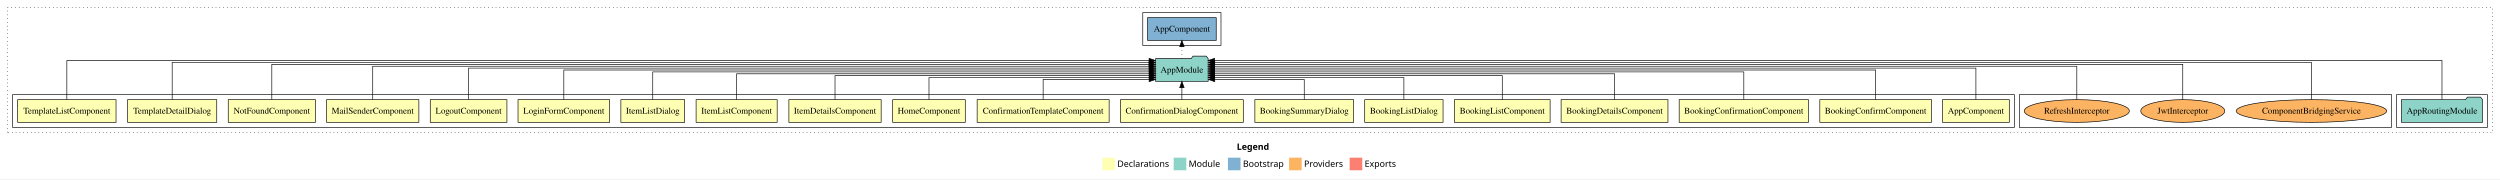
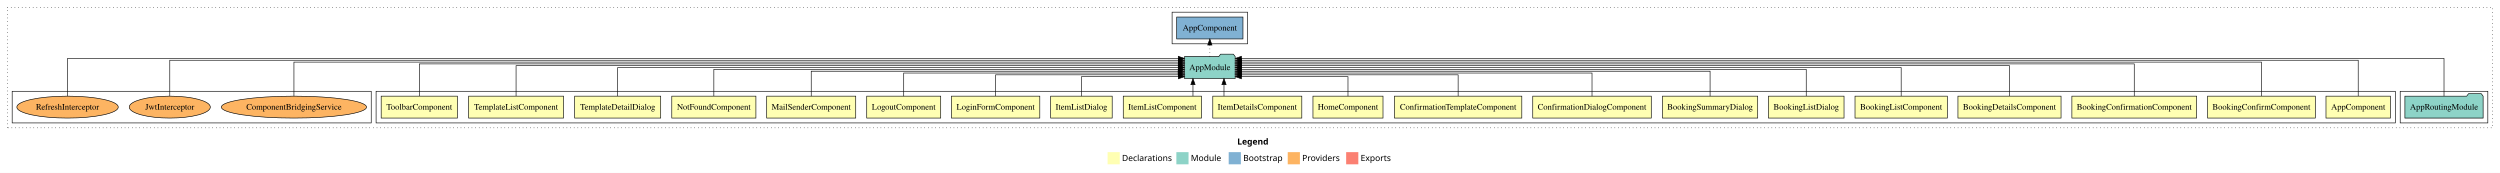
- <svg xmlns="http://www.w3.org/2000/svg" width="3964pt" height="284pt" viewBox="0.00 0.00 3964.00 284.00">
+ <svg xmlns="http://www.w3.org/2000/svg" width="4108pt" height="284pt" viewBox="0.00 0.00 4108.00 284.00">
  <g id="graph0" class="graph" transform="scale(1 1) rotate(0) translate(4 280)">
-     <polygon fill="white" stroke="transparent" points="-4,4 -4,-280 3960,-280 3960,4 -4,4" />
-     <text text-anchor="start" x="1957.01" y="-42.4" font-family="sans-serif" font-weight="bold" font-size="14.00">Legend</text>
-     <polygon fill="#ffffb3" stroke="transparent" points="1744,-10 1744,-30 1764,-30 1764,-10 1744,-10" />
-     <text text-anchor="start" x="1767.63" y="-15.4" font-family="sans-serif" font-size="14.00">  Declarations</text>
-     <polygon fill="#8dd3c7" stroke="transparent" points="1857,-10 1857,-30 1877,-30 1877,-10 1857,-10" />
-     <text text-anchor="start" x="1880.73" y="-15.4" font-family="sans-serif" font-size="14.00">  Module</text>
-     <polygon fill="#80b1d3" stroke="transparent" points="1943,-10 1943,-30 1963,-30 1963,-10 1943,-10" />
-     <text text-anchor="start" x="1966.78" y="-15.4" font-family="sans-serif" font-size="14.00">  Bootstrap</text>
-     <polygon fill="#fdb462" stroke="transparent" points="2040,-10 2040,-30 2060,-30 2060,-10 2040,-10" />
-     <text text-anchor="start" x="2063.67" y="-15.4" font-family="sans-serif" font-size="14.00">  Providers</text>
-     <polygon fill="#fb8072" stroke="transparent" points="2136,-10 2136,-30 2156,-30 2156,-10 2136,-10" />
-     <text text-anchor="start" x="2159.73" y="-15.4" font-family="sans-serif" font-size="14.00">  Exports</text>
+     <polygon fill="white" stroke="transparent" points="-4,4 -4,-280 4104,-280 4104,4 -4,4" />
+     <text text-anchor="start" x="2029.01" y="-42.4" font-family="sans-serif" font-weight="bold" font-size="14.00">Legend</text>
+     <polygon fill="#ffffb3" stroke="transparent" points="1816,-10 1816,-30 1836,-30 1836,-10 1816,-10" />
+     <text text-anchor="start" x="1839.63" y="-15.4" font-family="sans-serif" font-size="14.00">  Declarations</text>
+     <polygon fill="#8dd3c7" stroke="transparent" points="1929,-10 1929,-30 1949,-30 1949,-10 1929,-10" />
+     <text text-anchor="start" x="1952.73" y="-15.4" font-family="sans-serif" font-size="14.00">  Module</text>
+     <polygon fill="#80b1d3" stroke="transparent" points="2015,-10 2015,-30 2035,-30 2035,-10 2015,-10" />
+     <text text-anchor="start" x="2038.78" y="-15.4" font-family="sans-serif" font-size="14.00">  Bootstrap</text>
+     <polygon fill="#fdb462" stroke="transparent" points="2112,-10 2112,-30 2132,-30 2132,-10 2112,-10" />
+     <text text-anchor="start" x="2135.67" y="-15.4" font-family="sans-serif" font-size="14.00">  Providers</text>
+     <polygon fill="#fb8072" stroke="transparent" points="2208,-10 2208,-30 2228,-30 2228,-10 2208,-10" />
+     <text text-anchor="start" x="2231.73" y="-15.4" font-family="sans-serif" font-size="14.00">  Exports</text>
    <g id="clust1" class="cluster">
-       <polygon fill="none" stroke="black" stroke-dasharray="1,5" points="8,-70 8,-268 3948,-268 3948,-70 8,-70" />
-     </g>
-     <g id="clust22" class="cluster">
-       <polygon fill="none" stroke="black" points="3796,-78 3796,-130 3940,-130 3940,-78 3796,-78" />
-     </g>
-     <g id="clust24" class="cluster">
-       <polygon fill="none" stroke="black" points="1808,-208 1808,-260 1932,-260 1932,-208 1808,-208" />
+       <polygon fill="none" stroke="black" stroke-dasharray="1,5" points="8,-70 8,-268 4092,-268 4092,-70 8,-70" />
+     </g>
+     <g id="clust23" class="cluster">
+       <polygon fill="none" stroke="black" points="3940,-78 3940,-130 4084,-130 4084,-78 3940,-78" />
+     </g>
+     <g id="clust2" class="cluster">
+       <polygon fill="none" stroke="black" points="614,-78 614,-130 3932,-130 3932,-78 614,-78" />
    </g>
    <g id="clust25" class="cluster">
-       <polygon fill="none" stroke="black" points="3198,-78 3198,-130 3788,-130 3788,-78 3198,-78" />
-     </g>
-     <g id="clust2" class="cluster">
-       <polygon fill="none" stroke="black" points="16,-78 16,-130 3190,-130 3190,-78 16,-78" />
+       <polygon fill="none" stroke="black" points="1922,-208 1922,-260 2046,-260 2046,-208 1922,-208" />
+     </g>
+     <g id="clust26" class="cluster">
+       <polygon fill="none" stroke="black" points="16,-78 16,-130 606,-130 606,-78 16,-78" />
    </g>
    <g id="node1" class="node">
-       <polygon fill="#ffffb3" stroke="black" points="3181.94,-122 3076.06,-122 3076.06,-86 3181.94,-86 3181.94,-122" />
-       <text text-anchor="middle" x="3129" y="-99.8" font-family="Times,serif" font-size="14.00">AppComponent</text>
+       <polygon fill="#ffffb3" stroke="black" points="3923.94,-122 3818.06,-122 3818.06,-86 3923.94,-86 3923.94,-122" />
+       <text text-anchor="middle" x="3871" y="-99.8" font-family="Times,serif" font-size="14.00">AppComponent</text>
+     </g>
+     <g id="node21" class="node">
+       <polygon fill="#8dd3c7" stroke="black" points="2025.66,-187 2022.66,-191 2001.66,-191 1998.66,-187 1942.34,-187 1942.34,-151 2025.66,-151 2025.66,-187" />
+       <text text-anchor="middle" x="1984" y="-164.8" font-family="Times,serif" font-size="14.00">AppModule</text>
+     </g>
+     <g id="edge1" class="edge">
+       <path fill="none" stroke="black" d="M3871,-122.25C3871,-145.02 3871,-181 3871,-181 3871,-181 2036.06,-181 2036.06,-181" />
+       <polygon fill="black" stroke="black" points="2036.06,-177.5 2026.06,-181 2036.06,-184.5 2036.06,-177.5" />
+     </g>
+     <g id="node2" class="node">
+       <polygon fill="#ffffb3" stroke="black" points="3800.5,-122 3623.5,-122 3623.5,-86 3800.5,-86 3800.5,-122" />
+       <text text-anchor="middle" x="3712" y="-99.8" font-family="Times,serif" font-size="14.00">BookingConfirmComponent</text>
+     </g>
+     <g id="edge2" class="edge">
+       <path fill="none" stroke="black" d="M3712,-122.29C3712,-144.21 3712,-178 3712,-178 3712,-178 2035.86,-178 2035.86,-178" />
+       <polygon fill="black" stroke="black" points="2035.86,-174.5 2025.86,-178 2035.86,-181.5 2035.86,-174.5" />
+     </g>
+     <g id="node3" class="node">
+       <polygon fill="#ffffb3" stroke="black" points="3605.49,-122 3400.51,-122 3400.51,-86 3605.49,-86 3605.49,-122" />
+       <text text-anchor="middle" x="3503" y="-99.8" font-family="Times,serif" font-size="14.00">BookingConfirmationComponent</text>
+     </g>
+     <g id="edge3" class="edge">
+       <path fill="none" stroke="black" d="M3503,-122.28C3503,-143.32 3503,-175 3503,-175 3503,-175 2035.81,-175 2035.81,-175" />
+       <polygon fill="black" stroke="black" points="2035.81,-171.5 2025.81,-175 2035.81,-178.5 2035.81,-171.5" />
+     </g>
+     <g id="node4" class="node">
+       <polygon fill="#ffffb3" stroke="black" points="3382.71,-122 3213.29,-122 3213.29,-86 3382.71,-86 3382.71,-122" />
+       <text text-anchor="middle" x="3298" y="-99.8" font-family="Times,serif" font-size="14.00">BookingDetailsComponent</text>
+     </g>
+     <g id="edge4" class="edge">
+       <path fill="none" stroke="black" d="M3298,-122.22C3298,-142.37 3298,-172 3298,-172 3298,-172 2035.86,-172 2035.86,-172" />
+       <polygon fill="black" stroke="black" points="2035.86,-168.5 2025.86,-172 2035.86,-175.5 2035.86,-168.5" />
+     </g>
+     <g id="node5" class="node">
+       <polygon fill="#ffffb3" stroke="black" points="3195.84,-122 3044.16,-122 3044.16,-86 3195.84,-86 3195.84,-122" />
+       <text text-anchor="middle" x="3120" y="-99.8" font-family="Times,serif" font-size="14.00">BookingListComponent</text>
+     </g>
+     <g id="edge5" class="edge">
+       <path fill="none" stroke="black" d="M3120,-122.11C3120,-141.34 3120,-169 3120,-169 3120,-169 2035.78,-169 2035.78,-169" />
+       <polygon fill="black" stroke="black" points="2035.78,-165.5 2025.78,-169 2035.78,-172.5 2035.78,-165.5" />
+     </g>
+     <g id="node6" class="node">
+       <polygon fill="#ffffb3" stroke="black" points="3026.11,-122 2901.89,-122 2901.89,-86 3026.11,-86 3026.11,-122" />
+       <text text-anchor="middle" x="2964" y="-99.8" font-family="Times,serif" font-size="14.00">BookingListDialog</text>
+     </g>
+     <g id="edge6" class="edge">
+       <path fill="none" stroke="black" d="M2964,-122.27C2964,-140.56 2964,-166 2964,-166 2964,-166 2035.8,-166 2035.8,-166" />
+       <polygon fill="black" stroke="black" points="2035.8,-162.5 2025.8,-166 2035.8,-169.5 2035.8,-162.5" />
+     </g>
+     <g id="node7" class="node">
+       <polygon fill="#ffffb3" stroke="black" points="2884.27,-122 2727.73,-122 2727.73,-86 2884.27,-86 2884.27,-122" />
+       <text text-anchor="middle" x="2806" y="-99.8" font-family="Times,serif" font-size="14.00">BookingSummaryDialog</text>
+     </g>
+     <g id="edge7" class="edge">
+       <path fill="none" stroke="black" d="M2806,-122.02C2806,-139.37 2806,-163 2806,-163 2806,-163 2035.89,-163 2035.89,-163" />
+       <polygon fill="black" stroke="black" points="2035.89,-159.5 2025.89,-163 2035.89,-166.5 2035.89,-159.5" />
+     </g>
+     <g id="node8" class="node">
+       <polygon fill="#ffffb3" stroke="black" points="2709.37,-122 2514.63,-122 2514.63,-86 2709.37,-86 2709.37,-122" />
+       <text text-anchor="middle" x="2612" y="-99.8" font-family="Times,serif" font-size="14.00">ConfirmationDialogComponent</text>
+     </g>
+     <g id="edge8" class="edge">
+       <path fill="none" stroke="black" d="M2612,-122.03C2612,-138.4 2612,-160 2612,-160 2612,-160 2035.69,-160 2035.69,-160" />
+       <polygon fill="black" stroke="black" points="2035.69,-156.5 2025.69,-160 2035.69,-163.5 2035.69,-156.5" />
+     </g>
+     <g id="node9" class="node">
+       <polygon fill="#ffffb3" stroke="black" points="2496.64,-122 2287.36,-122 2287.36,-86 2496.64,-86 2496.64,-122" />
+       <text text-anchor="middle" x="2392" y="-99.8" font-family="Times,serif" font-size="14.00">ConfirmationTemplateComponent</text>
+     </g>
+     <g id="edge9" class="edge">
+       <path fill="none" stroke="black" d="M2392,-122.24C2392,-137.57 2392,-157 2392,-157 2392,-157 2035.75,-157 2035.75,-157" />
+       <polygon fill="black" stroke="black" points="2035.75,-153.5 2025.75,-157 2035.75,-160.5 2035.75,-153.5" />
+     </g>
+     <g id="node10" class="node">
+       <polygon fill="#ffffb3" stroke="black" points="2268.55,-122 2153.45,-122 2153.45,-86 2268.55,-86 2268.55,-122" />
+       <text text-anchor="middle" x="2211" y="-99.8" font-family="Times,serif" font-size="14.00">HomeComponent</text>
+     </g>
+     <g id="edge10" class="edge">
+       <path fill="none" stroke="black" d="M2211,-122.05C2211,-136.37 2211,-154 2211,-154 2211,-154 2035.9,-154 2035.9,-154" />
+       <polygon fill="black" stroke="black" points="2035.9,-150.5 2025.9,-154 2035.9,-157.5 2035.9,-150.5" />
+     </g>
+     <g id="node11" class="node">
+       <polygon fill="#ffffb3" stroke="black" points="2135.14,-122 1988.86,-122 1988.86,-86 2135.14,-86 2135.14,-122" />
+       <text text-anchor="middle" x="2062" y="-99.8" font-family="Times,serif" font-size="14.00">ItemDetailsComponent</text>
+     </g>
+     <g id="edge11" class="edge">
+       <path fill="none" stroke="black" d="M2007.25,-122.11C2007.25,-122.11 2007.25,-140.99 2007.25,-140.99" />
+       <polygon fill="black" stroke="black" points="2003.75,-140.99 2007.25,-150.99 2010.75,-140.99 2003.75,-140.99" />
+     </g>
+     <g id="node12" class="node">
+       <polygon fill="#ffffb3" stroke="black" points="1970.27,-122 1841.73,-122 1841.73,-86 1970.27,-86 1970.27,-122" />
+       <text text-anchor="middle" x="1906" y="-99.8" font-family="Times,serif" font-size="14.00">ItemListComponent</text>
+     </g>
+     <g id="edge12" class="edge">
+       <path fill="none" stroke="black" d="M1956.28,-122.11C1956.28,-122.11 1956.28,-140.99 1956.28,-140.99" />
+       <polygon fill="black" stroke="black" points="1952.78,-140.99 1956.28,-150.99 1959.78,-140.99 1952.78,-140.99" />
+     </g>
+     <g id="node13" class="node">
+       <polygon fill="#ffffb3" stroke="black" points="1823.54,-122 1722.46,-122 1722.46,-86 1823.54,-86 1823.54,-122" />
+       <text text-anchor="middle" x="1773" y="-99.8" font-family="Times,serif" font-size="14.00">ItemListDialog</text>
+     </g>
+     <g id="edge13" class="edge">
+       <path fill="none" stroke="black" d="M1773,-122.05C1773,-136.37 1773,-154 1773,-154 1773,-154 1932.31,-154 1932.31,-154" />
+       <polygon fill="black" stroke="black" points="1932.31,-157.5 1942.31,-154 1932.31,-150.5 1932.31,-157.5" />
+     </g>
+     <g id="node14" class="node">
+       <polygon fill="#ffffb3" stroke="black" points="1704.61,-122 1559.39,-122 1559.39,-86 1704.61,-86 1704.61,-122" />
+       <text text-anchor="middle" x="1632" y="-99.8" font-family="Times,serif" font-size="14.00">LoginFormComponent</text>
+     </g>
+     <g id="edge14" class="edge">
+       <path fill="none" stroke="black" d="M1632,-122.24C1632,-137.57 1632,-157 1632,-157 1632,-157 1932.24,-157 1932.24,-157" />
+       <polygon fill="black" stroke="black" points="1932.24,-160.5 1942.24,-157 1932.24,-153.5 1932.24,-160.5" />
+     </g>
+     <g id="node15" class="node">
+       <polygon fill="#ffffb3" stroke="black" points="1541.78,-122 1420.22,-122 1420.22,-86 1541.78,-86 1541.78,-122" />
+       <text text-anchor="middle" x="1481" y="-99.8" font-family="Times,serif" font-size="14.00">LogoutComponent</text>
+     </g>
+     <g id="edge15" class="edge">
+       <path fill="none" stroke="black" d="M1481,-122.03C1481,-138.4 1481,-160 1481,-160 1481,-160 1931.98,-160 1931.98,-160" />
+       <polygon fill="black" stroke="black" points="1931.98,-163.5 1941.98,-160 1931.98,-156.5 1931.98,-163.5" />
+     </g>
+     <g id="node16" class="node">
+       <polygon fill="#ffffb3" stroke="black" points="1402.15,-122 1255.85,-122 1255.85,-86 1402.15,-86 1402.15,-122" />
+       <text text-anchor="middle" x="1329" y="-99.8" font-family="Times,serif" font-size="14.00">MailSenderComponent</text>
+     </g>
+     <g id="edge16" class="edge">
+       <path fill="none" stroke="black" d="M1329,-122.02C1329,-139.37 1329,-163 1329,-163 1329,-163 1932.03,-163 1932.03,-163" />
+       <polygon fill="black" stroke="black" points="1932.03,-166.5 1942.03,-163 1932.03,-159.5 1932.03,-166.5" />
+     </g>
+     <g id="node17" class="node">
+       <polygon fill="#ffffb3" stroke="black" points="1238.11,-122 1099.89,-122 1099.89,-86 1238.11,-86 1238.11,-122" />
+       <text text-anchor="middle" x="1169" y="-99.8" font-family="Times,serif" font-size="14.00">NotFoundComponent</text>
+     </g>
+     <g id="edge17" class="edge">
+       <path fill="none" stroke="black" d="M1169,-122.27C1169,-140.56 1169,-166 1169,-166 1169,-166 1932.18,-166 1932.18,-166" />
+       <polygon fill="black" stroke="black" points="1932.18,-169.5 1942.18,-166 1932.18,-162.5 1932.18,-169.5" />
+     </g>
+     <g id="node18" class="node">
+       <polygon fill="#ffffb3" stroke="black" points="1081.68,-122 940.32,-122 940.32,-86 1081.68,-86 1081.68,-122" />
+       <text text-anchor="middle" x="1011" y="-99.8" font-family="Times,serif" font-size="14.00">TemplateDetailDialog</text>
+     </g>
+     <g id="edge18" class="edge">
+       <path fill="none" stroke="black" d="M1011,-122.11C1011,-141.34 1011,-169 1011,-169 1011,-169 1932.19,-169 1932.19,-169" />
+       <polygon fill="black" stroke="black" points="1932.19,-172.5 1942.19,-169 1932.19,-165.5 1932.19,-172.5" />
+     </g>
+     <g id="node19" class="node">
+       <polygon fill="#ffffb3" stroke="black" points="921.98,-122 766.02,-122 766.02,-86 921.98,-86 921.98,-122" />
+       <text text-anchor="middle" x="844" y="-99.8" font-family="Times,serif" font-size="14.00">TemplateListComponent</text>
+     </g>
+     <g id="edge19" class="edge">
+       <path fill="none" stroke="black" d="M844,-122.22C844,-142.37 844,-172 844,-172 844,-172 1932.07,-172 1932.07,-172" />
+       <polygon fill="black" stroke="black" points="1932.07,-175.5 1942.07,-172 1932.07,-168.5 1932.07,-175.5" />
    </g>
    <g id="node20" class="node">
-       <polygon fill="#8dd3c7" stroke="black" points="1911.66,-187 1908.66,-191 1887.66,-191 1884.66,-187 1828.34,-187 1828.34,-151 1911.66,-151 1911.66,-187" />
-       <text text-anchor="middle" x="1870" y="-164.8" font-family="Times,serif" font-size="14.00">AppModule</text>
-     </g>
-     <g id="edge1" class="edge">
-       <path fill="none" stroke="black" d="M3129,-122.22C3129,-142.37 3129,-172 3129,-172 3129,-172 1921.89,-172 1921.89,-172" />
-       <polygon fill="black" stroke="black" points="1921.89,-168.5 1911.89,-172 1921.89,-175.5 1921.89,-168.5" />
-     </g>
-     <g id="node2" class="node">
-       <polygon fill="#ffffb3" stroke="black" points="3058.5,-122 2881.5,-122 2881.5,-86 3058.5,-86 3058.5,-122" />
-       <text text-anchor="middle" x="2970" y="-99.8" font-family="Times,serif" font-size="14.00">BookingConfirmComponent</text>
-     </g>
-     <g id="edge2" class="edge">
-       <path fill="none" stroke="black" d="M2970,-122.11C2970,-141.34 2970,-169 2970,-169 2970,-169 1921.78,-169 1921.78,-169" />
-       <polygon fill="black" stroke="black" points="1921.78,-165.5 1911.78,-169 1921.78,-172.5 1921.78,-165.5" />
-     </g>
-     <g id="node3" class="node">
-       <polygon fill="#ffffb3" stroke="black" points="2863.49,-122 2658.51,-122 2658.51,-86 2863.49,-86 2863.49,-122" />
-       <text text-anchor="middle" x="2761" y="-99.8" font-family="Times,serif" font-size="14.00">BookingConfirmationComponent</text>
-     </g>
-     <g id="edge3" class="edge">
-       <path fill="none" stroke="black" d="M2761,-122.27C2761,-140.56 2761,-166 2761,-166 2761,-166 1921.78,-166 1921.78,-166" />
-       <polygon fill="black" stroke="black" points="1921.78,-162.5 1911.78,-166 1921.78,-169.5 1921.78,-162.5" />
-     </g>
-     <g id="node4" class="node">
-       <polygon fill="#ffffb3" stroke="black" points="2640.71,-122 2471.29,-122 2471.29,-86 2640.71,-86 2640.71,-122" />
-       <text text-anchor="middle" x="2556" y="-99.8" font-family="Times,serif" font-size="14.00">BookingDetailsComponent</text>
-     </g>
-     <g id="edge4" class="edge">
-       <path fill="none" stroke="black" d="M2556,-122.02C2556,-139.37 2556,-163 2556,-163 2556,-163 1921.88,-163 1921.88,-163" />
-       <polygon fill="black" stroke="black" points="1921.88,-159.5 1911.88,-163 1921.88,-166.5 1921.88,-159.5" />
-     </g>
-     <g id="node5" class="node">
-       <polygon fill="#ffffb3" stroke="black" points="2453.84,-122 2302.16,-122 2302.16,-86 2453.84,-86 2453.84,-122" />
-       <text text-anchor="middle" x="2378" y="-99.8" font-family="Times,serif" font-size="14.00">BookingListComponent</text>
-     </g>
-     <g id="edge5" class="edge">
-       <path fill="none" stroke="black" d="M2378,-122.03C2378,-138.4 2378,-160 2378,-160 2378,-160 1922,-160 1922,-160" />
-       <polygon fill="black" stroke="black" points="1922,-156.5 1912,-160 1922,-163.5 1922,-156.5" />
-     </g>
-     <g id="node6" class="node">
-       <polygon fill="#ffffb3" stroke="black" points="2284.11,-122 2159.89,-122 2159.89,-86 2284.11,-86 2284.11,-122" />
-       <text text-anchor="middle" x="2222" y="-99.8" font-family="Times,serif" font-size="14.00">BookingListDialog</text>
-     </g>
-     <g id="edge6" class="edge">
-       <path fill="none" stroke="black" d="M2222,-122.24C2222,-137.57 2222,-157 2222,-157 2222,-157 1921.76,-157 1921.76,-157" />
-       <polygon fill="black" stroke="black" points="1921.76,-153.5 1911.76,-157 1921.76,-160.5 1921.76,-153.5" />
-     </g>
-     <g id="node7" class="node">
-       <polygon fill="#ffffb3" stroke="black" points="2142.27,-122 1985.73,-122 1985.73,-86 2142.27,-86 2142.27,-122" />
-       <text text-anchor="middle" x="2064" y="-99.8" font-family="Times,serif" font-size="14.00">BookingSummaryDialog</text>
-     </g>
-     <g id="edge7" class="edge">
-       <path fill="none" stroke="black" d="M2064,-122.05C2064,-136.37 2064,-154 2064,-154 2064,-154 1922.1,-154 1922.1,-154" />
-       <polygon fill="black" stroke="black" points="1922.1,-150.5 1912.1,-154 1922.1,-157.5 1922.1,-150.5" />
-     </g>
-     <g id="node8" class="node">
-       <polygon fill="#ffffb3" stroke="black" points="1967.37,-122 1772.63,-122 1772.63,-86 1967.37,-86 1967.37,-122" />
-       <text text-anchor="middle" x="1870" y="-99.8" font-family="Times,serif" font-size="14.00">ConfirmationDialogComponent</text>
-     </g>
-     <g id="edge8" class="edge">
-       <path fill="none" stroke="black" d="M1870,-122.11C1870,-122.11 1870,-140.99 1870,-140.99" />
-       <polygon fill="black" stroke="black" points="1866.5,-140.99 1870,-150.99 1873.5,-140.99 1866.5,-140.99" />
-     </g>
-     <g id="node9" class="node">
-       <polygon fill="#ffffb3" stroke="black" points="1754.64,-122 1545.36,-122 1545.36,-86 1754.64,-86 1754.64,-122" />
-       <text text-anchor="middle" x="1650" y="-99.8" font-family="Times,serif" font-size="14.00">ConfirmationTemplateComponent</text>
-     </g>
-     <g id="edge9" class="edge">
-       <path fill="none" stroke="black" d="M1650,-122.05C1650,-136.37 1650,-154 1650,-154 1650,-154 1818.1,-154 1818.1,-154" />
-       <polygon fill="black" stroke="black" points="1818.1,-157.5 1828.1,-154 1818.1,-150.5 1818.1,-157.5" />
-     </g>
-     <g id="node10" class="node">
-       <polygon fill="#ffffb3" stroke="black" points="1526.55,-122 1411.45,-122 1411.45,-86 1526.55,-86 1526.55,-122" />
-       <text text-anchor="middle" x="1469" y="-99.8" font-family="Times,serif" font-size="14.00">HomeComponent</text>
-     </g>
-     <g id="edge10" class="edge">
-       <path fill="none" stroke="black" d="M1469,-122.24C1469,-137.57 1469,-157 1469,-157 1469,-157 1818.22,-157 1818.22,-157" />
-       <polygon fill="black" stroke="black" points="1818.22,-160.5 1828.22,-157 1818.22,-153.5 1818.22,-160.5" />
-     </g>
-     <g id="node11" class="node">
-       <polygon fill="#ffffb3" stroke="black" points="1393.14,-122 1246.86,-122 1246.86,-86 1393.14,-86 1393.14,-122" />
-       <text text-anchor="middle" x="1320" y="-99.8" font-family="Times,serif" font-size="14.00">ItemDetailsComponent</text>
-     </g>
-     <g id="edge11" class="edge">
-       <path fill="none" stroke="black" d="M1320,-122.03C1320,-138.4 1320,-160 1320,-160 1320,-160 1818.21,-160 1818.21,-160" />
-       <polygon fill="black" stroke="black" points="1818.21,-163.5 1828.21,-160 1818.21,-156.5 1818.21,-163.5" />
-     </g>
-     <g id="node12" class="node">
-       <polygon fill="#ffffb3" stroke="black" points="1228.27,-122 1099.73,-122 1099.73,-86 1228.27,-86 1228.27,-122" />
-       <text text-anchor="middle" x="1164" y="-99.8" font-family="Times,serif" font-size="14.00">ItemListComponent</text>
-     </g>
-     <g id="edge12" class="edge">
-       <path fill="none" stroke="black" d="M1164,-122.02C1164,-139.37 1164,-163 1164,-163 1164,-163 1818.21,-163 1818.21,-163" />
-       <polygon fill="black" stroke="black" points="1818.21,-166.5 1828.21,-163 1818.21,-159.5 1818.21,-166.5" />
-     </g>
-     <g id="node13" class="node">
-       <polygon fill="#ffffb3" stroke="black" points="1081.54,-122 980.46,-122 980.46,-86 1081.54,-86 1081.54,-122" />
-       <text text-anchor="middle" x="1031" y="-99.8" font-family="Times,serif" font-size="14.00">ItemListDialog</text>
-     </g>
-     <g id="edge13" class="edge">
-       <path fill="none" stroke="black" d="M1031,-122.27C1031,-140.56 1031,-166 1031,-166 1031,-166 1818.11,-166 1818.11,-166" />
-       <polygon fill="black" stroke="black" points="1818.11,-169.5 1828.11,-166 1818.11,-162.5 1818.11,-169.5" />
-     </g>
-     <g id="node14" class="node">
-       <polygon fill="#ffffb3" stroke="black" points="962.61,-122 817.39,-122 817.39,-86 962.61,-86 962.61,-122" />
-       <text text-anchor="middle" x="890" y="-99.8" font-family="Times,serif" font-size="14.00">LoginFormComponent</text>
-     </g>
-     <g id="edge14" class="edge">
-       <path fill="none" stroke="black" d="M890,-122.11C890,-141.34 890,-169 890,-169 890,-169 1818.2,-169 1818.2,-169" />
-       <polygon fill="black" stroke="black" points="1818.2,-172.5 1828.2,-169 1818.2,-165.5 1818.2,-172.5" />
-     </g>
-     <g id="node15" class="node">
-       <polygon fill="#ffffb3" stroke="black" points="799.78,-122 678.22,-122 678.22,-86 799.78,-86 799.78,-122" />
-       <text text-anchor="middle" x="739" y="-99.8" font-family="Times,serif" font-size="14.00">LogoutComponent</text>
-     </g>
-     <g id="edge15" class="edge">
-       <path fill="none" stroke="black" d="M739,-122.22C739,-142.37 739,-172 739,-172 739,-172 1818.07,-172 1818.07,-172" />
-       <polygon fill="black" stroke="black" points="1818.07,-175.5 1828.07,-172 1818.07,-168.5 1818.07,-175.5" />
-     </g>
-     <g id="node16" class="node">
-       <polygon fill="#ffffb3" stroke="black" points="660.15,-122 513.85,-122 513.85,-86 660.15,-86 660.15,-122" />
-       <text text-anchor="middle" x="587" y="-99.8" font-family="Times,serif" font-size="14.00">MailSenderComponent</text>
-     </g>
-     <g id="edge16" class="edge">
-       <path fill="none" stroke="black" d="M587,-122.28C587,-143.32 587,-175 587,-175 587,-175 1818.04,-175 1818.04,-175" />
-       <polygon fill="black" stroke="black" points="1818.04,-178.5 1828.04,-175 1818.04,-171.5 1818.04,-178.5" />
-     </g>
-     <g id="node17" class="node">
-       <polygon fill="#ffffb3" stroke="black" points="496.11,-122 357.89,-122 357.89,-86 496.11,-86 496.11,-122" />
-       <text text-anchor="middle" x="427" y="-99.8" font-family="Times,serif" font-size="14.00">NotFoundComponent</text>
-     </g>
-     <g id="edge17" class="edge">
-       <path fill="none" stroke="black" d="M427,-122.29C427,-144.21 427,-178 427,-178 427,-178 1817.98,-178 1817.98,-178" />
-       <polygon fill="black" stroke="black" points="1817.98,-181.5 1827.98,-178 1817.98,-174.5 1817.98,-181.5" />
-     </g>
-     <g id="node18" class="node">
-       <polygon fill="#ffffb3" stroke="black" points="339.68,-122 198.32,-122 198.32,-86 339.68,-86 339.68,-122" />
-       <text text-anchor="middle" x="269" y="-99.8" font-family="Times,serif" font-size="14.00">TemplateDetailDialog</text>
-     </g>
-     <g id="edge18" class="edge">
-       <path fill="none" stroke="black" d="M269,-122.25C269,-145.02 269,-181 269,-181 269,-181 1818,-181 1818,-181" />
-       <polygon fill="black" stroke="black" points="1818,-184.5 1828,-181 1818,-177.5 1818,-184.5" />
-     </g>
-     <g id="node19" class="node">
-       <polygon fill="#ffffb3" stroke="black" points="179.98,-122 24.02,-122 24.02,-86 179.98,-86 179.98,-122" />
-       <text text-anchor="middle" x="102" y="-99.8" font-family="Times,serif" font-size="14.00">TemplateListComponent</text>
-     </g>
-     <g id="edge19" class="edge">
-       <path fill="none" stroke="black" d="M102,-122.15C102,-145.76 102,-184 102,-184 102,-184 1818.04,-184 1818.04,-184" />
-       <polygon fill="black" stroke="black" points="1818.04,-187.5 1828.04,-184 1818.04,-180.5 1818.04,-187.5" />
+       <polygon fill="#ffffb3" stroke="black" points="747.65,-122 622.35,-122 622.35,-86 747.65,-86 747.65,-122" />
+       <text text-anchor="middle" x="685" y="-99.8" font-family="Times,serif" font-size="14.00">ToolbarComponent</text>
+     </g>
+     <g id="edge20" class="edge">
+       <path fill="none" stroke="black" d="M685,-122.28C685,-143.32 685,-175 685,-175 685,-175 1932.25,-175 1932.25,-175" />
+       <polygon fill="black" stroke="black" points="1932.25,-178.5 1942.25,-175 1932.25,-171.5 1932.25,-178.5" />
+     </g>
+     <g id="node23" class="node">
+       <polygon fill="#80b1d3" stroke="black" points="2038.44,-252 1929.56,-252 1929.56,-216 2038.44,-216 2038.44,-252" />
+       <text text-anchor="middle" x="1984" y="-229.8" font-family="Times,serif" font-size="14.00">AppComponent </text>
+     </g>
+     <g id="edge22" class="edge">
+       <path fill="none" stroke="black" stroke-dasharray="1,5" d="M1984,-187.11C1984,-187.11 1984,-205.99 1984,-205.99" />
+       <polygon fill="black" stroke="black" points="1980.5,-205.99 1984,-215.99 1987.5,-205.99 1980.5,-205.99" />
    </g>
    <g id="node22" class="node">
-       <polygon fill="#80b1d3" stroke="black" points="1924.44,-252 1815.56,-252 1815.56,-216 1924.44,-216 1924.44,-252" />
-       <text text-anchor="middle" x="1870" y="-229.8" font-family="Times,serif" font-size="14.00">AppComponent </text>
+       <polygon fill="#8dd3c7" stroke="black" points="4076.27,-122 4073.27,-126 4052.27,-126 4049.27,-122 3947.73,-122 3947.73,-86 4076.27,-86 4076.27,-122" />
+       <text text-anchor="middle" x="4012" y="-99.8" font-family="Times,serif" font-size="14.00">AppRoutingModule</text>
    </g>
    <g id="edge21" class="edge">
-       <path fill="none" stroke="black" stroke-dasharray="1,5" d="M1870,-187.11C1870,-187.11 1870,-205.99 1870,-205.99" />
-       <polygon fill="black" stroke="black" points="1866.5,-205.99 1870,-215.99 1873.5,-205.99 1866.5,-205.99" />
-     </g>
-     <g id="node21" class="node">
-       <polygon fill="#8dd3c7" stroke="black" points="3932.27,-122 3929.27,-126 3908.27,-126 3905.27,-122 3803.73,-122 3803.73,-86 3932.27,-86 3932.27,-122" />
-       <text text-anchor="middle" x="3868" y="-99.8" font-family="Times,serif" font-size="14.00">AppRoutingModule</text>
-     </g>
-     <g id="edge20" class="edge">
-       <path fill="none" stroke="black" d="M3868,-122.15C3868,-145.76 3868,-184 3868,-184 3868,-184 1921.73,-184 1921.73,-184" />
-       <polygon fill="black" stroke="black" points="1921.73,-180.5 1911.73,-184 1921.73,-187.5 1921.73,-180.5" />
-     </g>
-     <g id="node23" class="node">
-       <ellipse fill="#fdb462" stroke="black" cx="3661" cy="-104" rx="119.29" ry="18" />
-       <text text-anchor="middle" x="3661" y="-99.8" font-family="Times,serif" font-size="14.00">ComponentBridgingService</text>
-     </g>
-     <g id="edge22" class="edge">
-       <path fill="none" stroke="black" d="M3661,-122.25C3661,-145.02 3661,-181 3661,-181 3661,-181 1922.07,-181 1922.07,-181" />
-       <polygon fill="black" stroke="black" points="1922.07,-177.5 1912.07,-181 1922.07,-184.5 1922.07,-177.5" />
+       <path fill="none" stroke="black" d="M4012,-122.15C4012,-145.76 4012,-184 4012,-184 4012,-184 2035.89,-184 2035.89,-184" />
+       <polygon fill="black" stroke="black" points="2035.89,-180.5 2025.89,-184 2035.89,-187.5 2035.89,-180.5" />
    </g>
    <g id="node24" class="node">
-       <ellipse fill="#fdb462" stroke="black" cx="3457" cy="-104" rx="66.61" ry="18" />
-       <text text-anchor="middle" x="3457" y="-99.8" font-family="Times,serif" font-size="14.00">JwtInterceptor</text>
+       <ellipse fill="#fdb462" stroke="black" cx="479" cy="-104" rx="119.29" ry="18" />
+       <text text-anchor="middle" x="479" y="-99.8" font-family="Times,serif" font-size="14.00">ComponentBridgingService</text>
    </g>
    <g id="edge23" class="edge">
-       <path fill="none" stroke="black" d="M3457,-122.29C3457,-144.21 3457,-178 3457,-178 3457,-178 1922.04,-178 1922.04,-178" />
-       <polygon fill="black" stroke="black" points="1922.04,-174.5 1912.04,-178 1922.04,-181.5 1922.04,-174.5" />
+       <path fill="none" stroke="black" d="M479,-122.29C479,-144.21 479,-178 479,-178 479,-178 1932.18,-178 1932.18,-178" />
+       <polygon fill="black" stroke="black" points="1932.18,-181.5 1942.18,-178 1932.18,-174.5 1932.18,-181.5" />
    </g>
    <g id="node25" class="node">
-       <ellipse fill="#fdb462" stroke="black" cx="3289" cy="-104" rx="83.34" ry="18" />
-       <text text-anchor="middle" x="3289" y="-99.8" font-family="Times,serif" font-size="14.00">RefreshInterceptor</text>
+       <ellipse fill="#fdb462" stroke="black" cx="275" cy="-104" rx="66.61" ry="18" />
+       <text text-anchor="middle" x="275" y="-99.8" font-family="Times,serif" font-size="14.00">JwtInterceptor</text>
    </g>
    <g id="edge24" class="edge">
-       <path fill="none" stroke="black" d="M3289,-122.28C3289,-143.32 3289,-175 3289,-175 3289,-175 1921.7,-175 1921.7,-175" />
-       <polygon fill="black" stroke="black" points="1921.7,-171.5 1911.7,-175 1921.7,-178.5 1921.7,-171.5" />
+       <path fill="none" stroke="black" d="M275,-122.25C275,-145.02 275,-181 275,-181 275,-181 1932.18,-181 1932.18,-181" />
+       <polygon fill="black" stroke="black" points="1932.18,-184.5 1942.18,-181 1932.18,-177.5 1932.18,-184.5" />
+     </g>
+     <g id="node26" class="node">
+       <ellipse fill="#fdb462" stroke="black" cx="107" cy="-104" rx="83.34" ry="18" />
+       <text text-anchor="middle" x="107" y="-99.8" font-family="Times,serif" font-size="14.00">RefreshInterceptor</text>
+     </g>
+     <g id="edge25" class="edge">
+       <path fill="none" stroke="black" d="M107,-122.15C107,-145.76 107,-184 107,-184 107,-184 1932.16,-184 1932.16,-184" />
+       <polygon fill="black" stroke="black" points="1932.16,-187.5 1942.16,-184 1932.16,-180.5 1932.16,-187.5" />
    </g>
  </g>
</svg>
